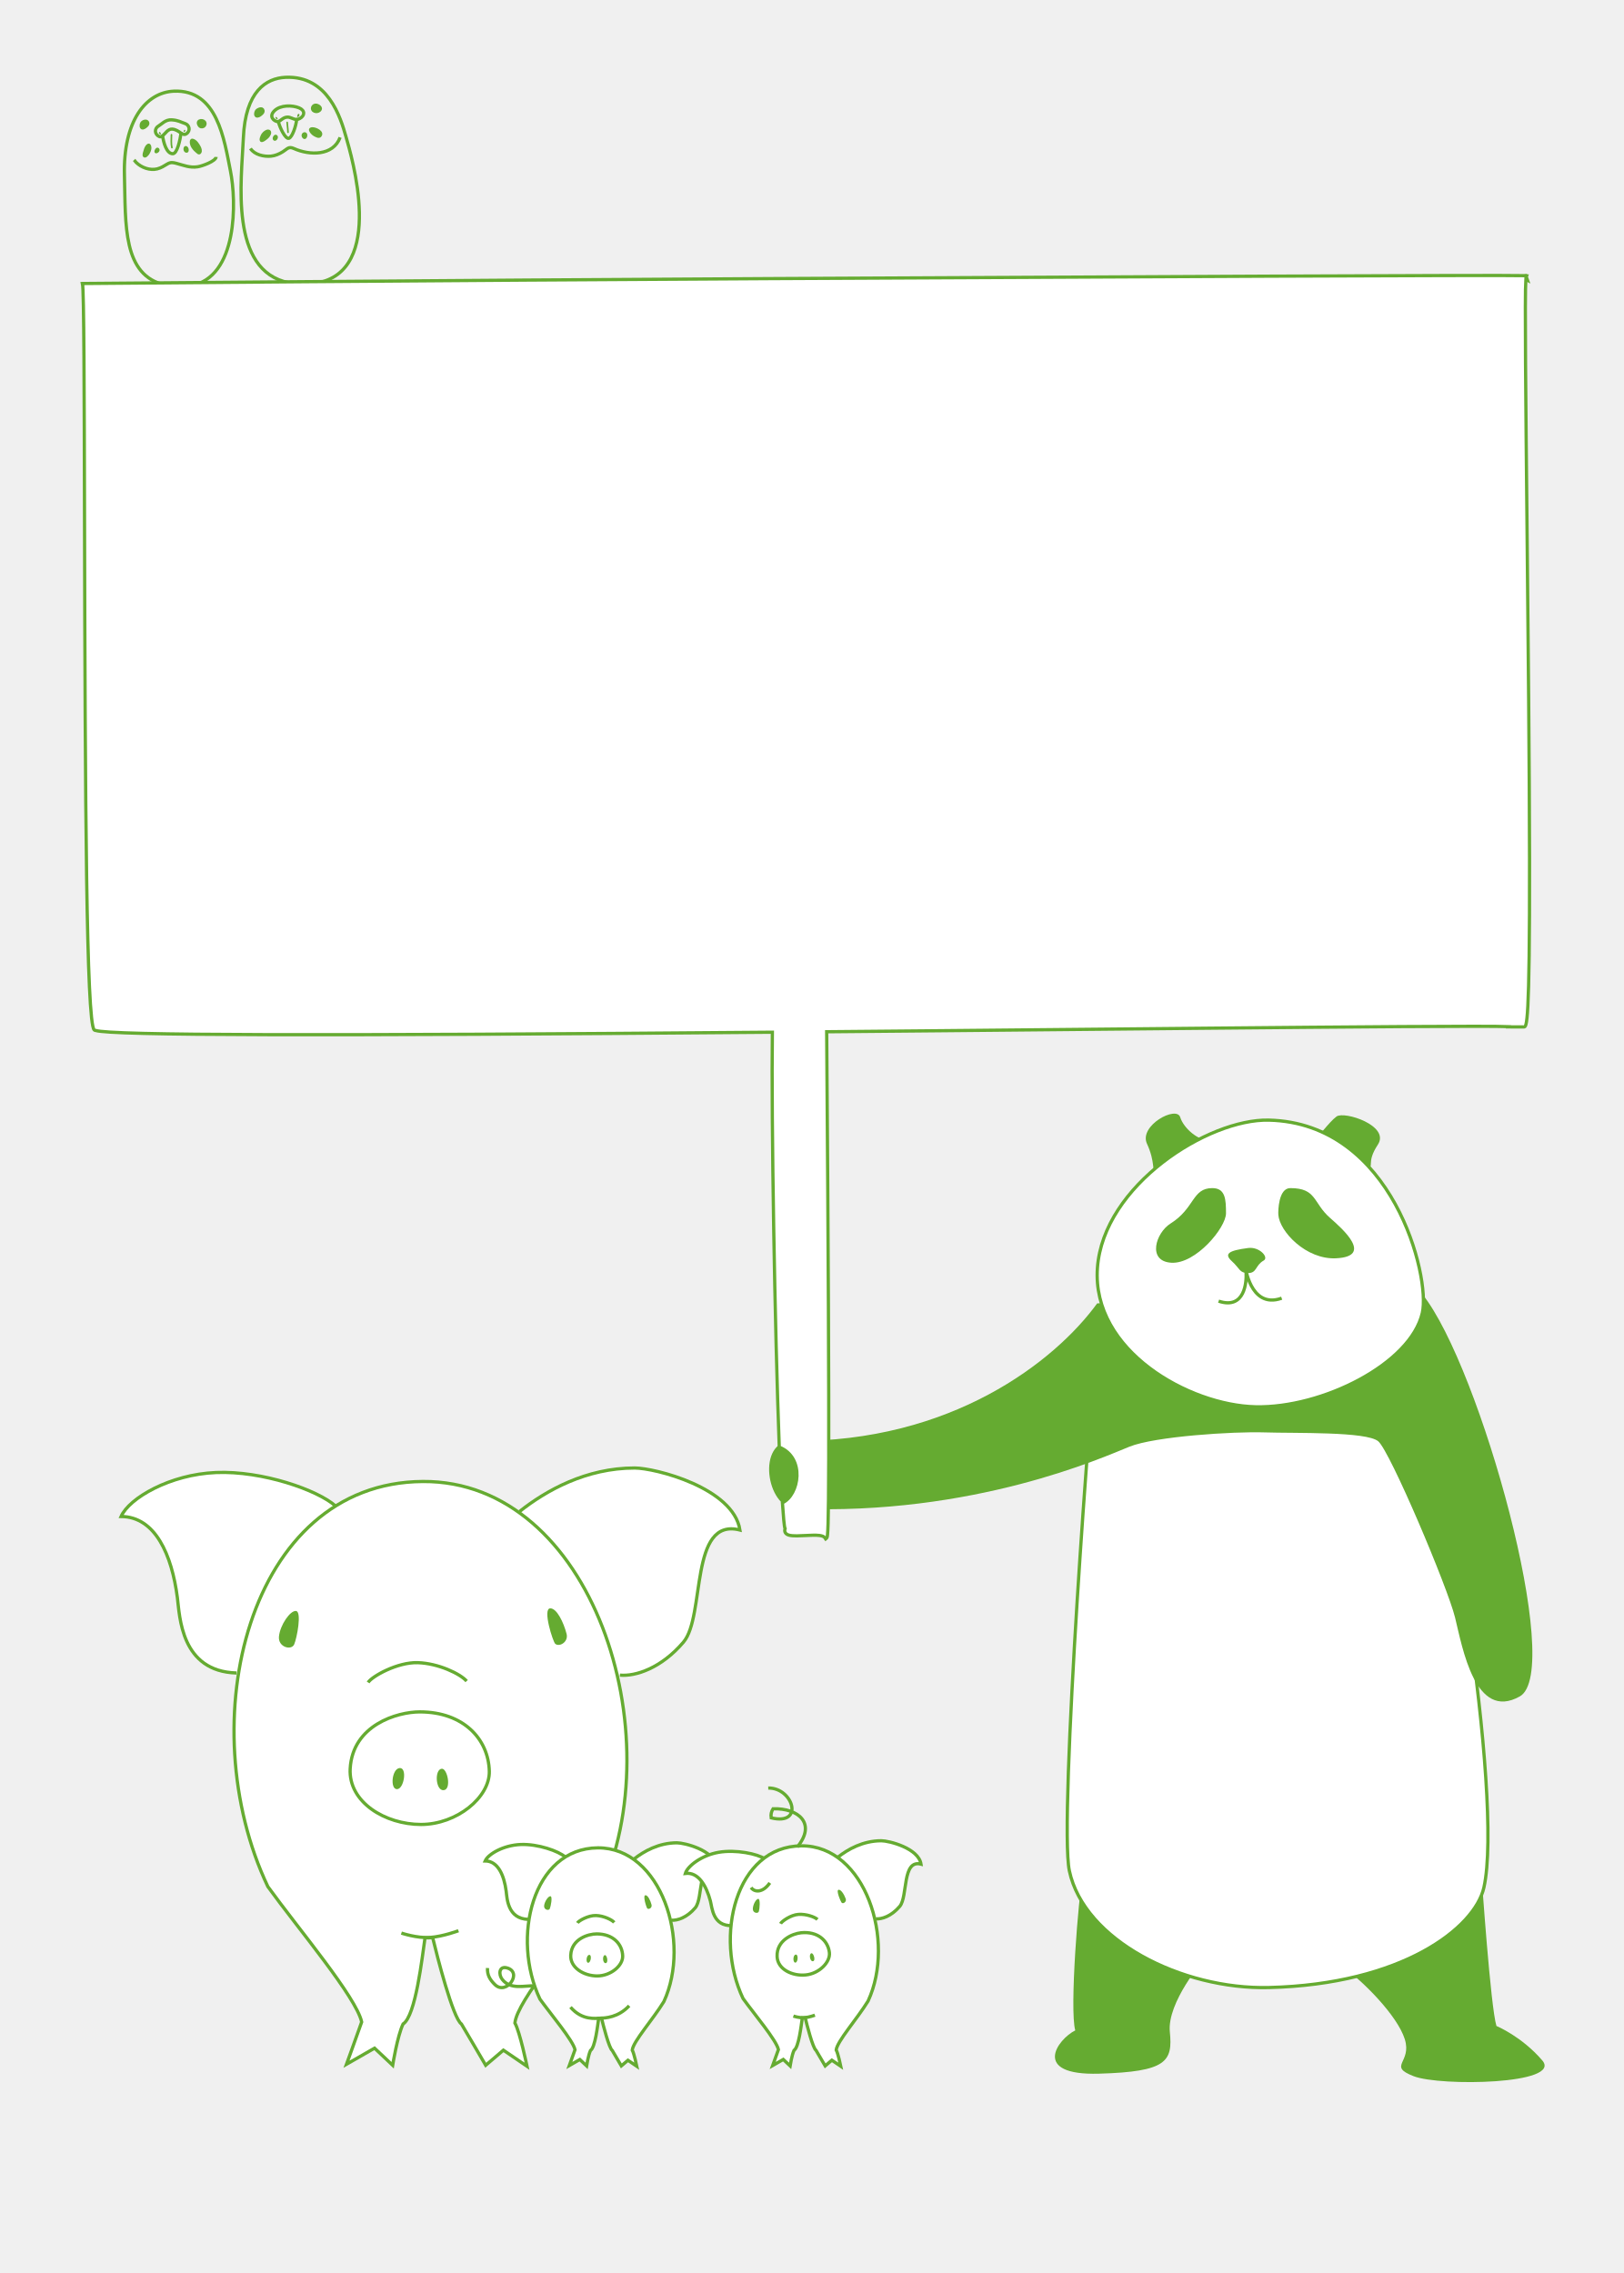
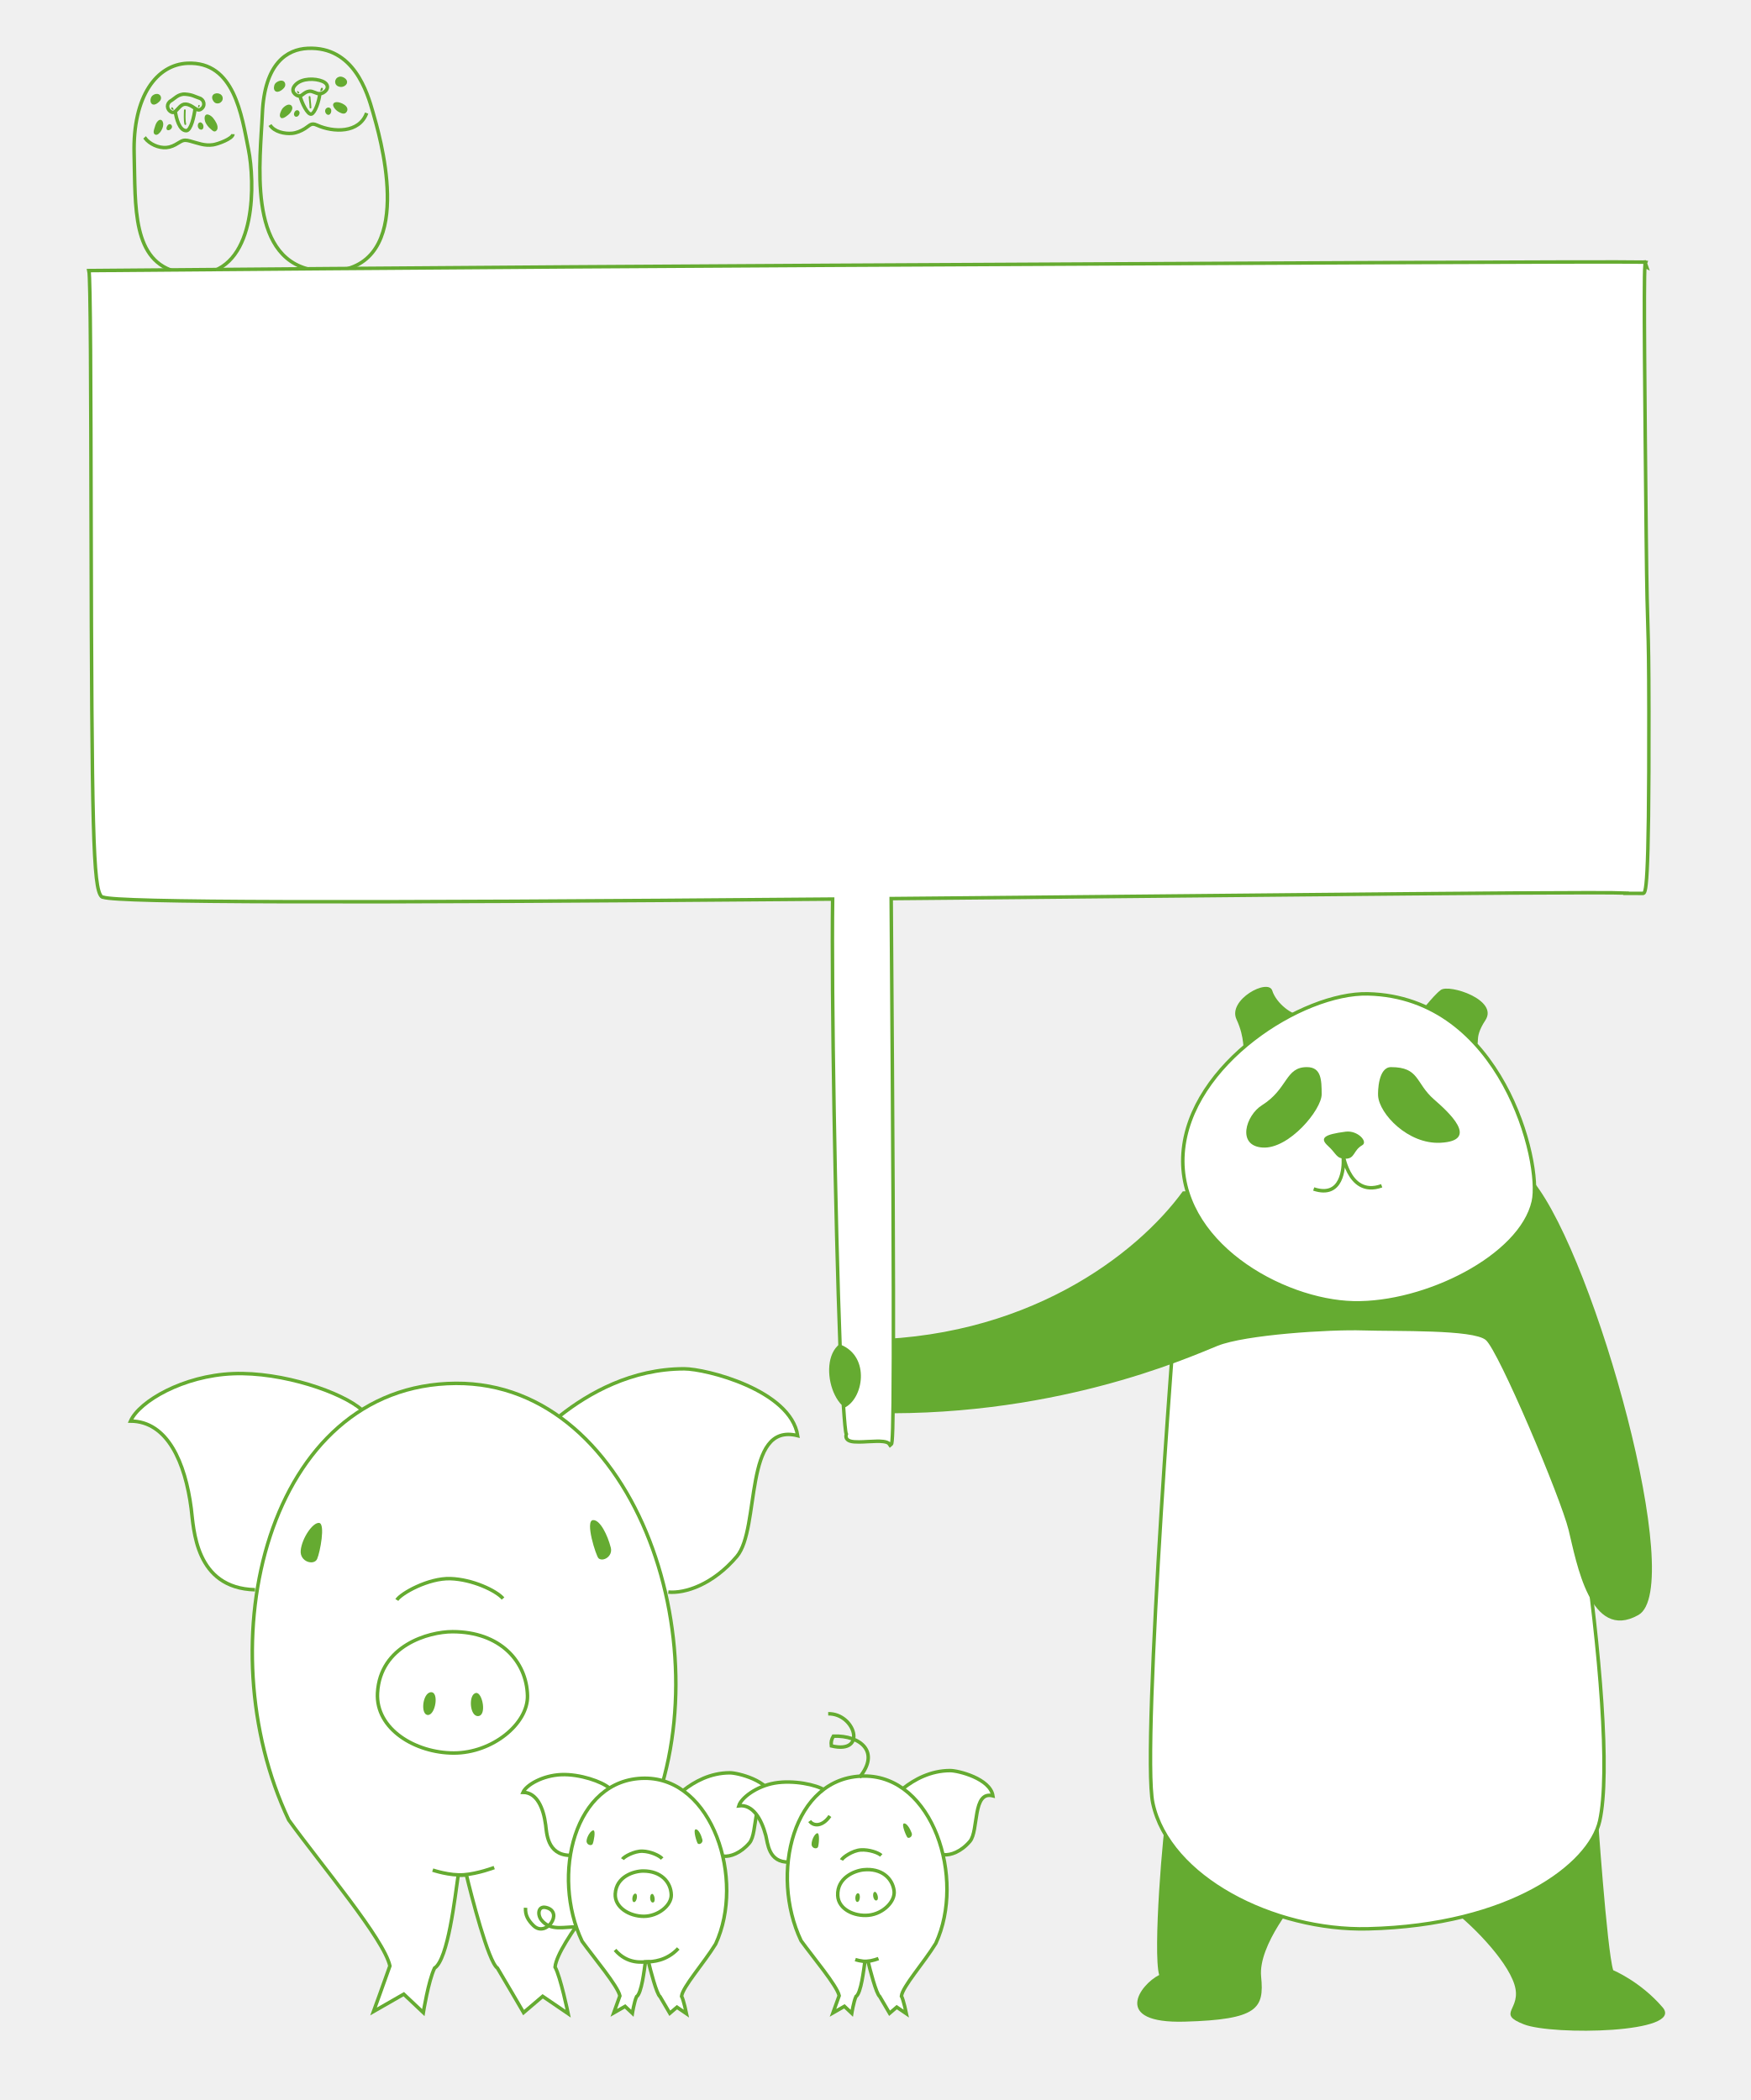
- <svg xmlns="http://www.w3.org/2000/svg" version="1.1" x="0px" y="0px" width="500px" height="700px" viewBox="0 0 500 700" enable-background="new 0 0 500 700" xml:space="preserve">
+ <svg xmlns="http://www.w3.org/2000/svg" version="1.1" x="0px" y="0px" width="500px" height="600px" viewBox="0 0 500 600" enable-background="new 0 0 500 600" xml:space="preserve">
  <g>
    <g>
-       <path fill="#FFFFFF" stroke="#65AB31" stroke-miterlimit="10" d="M103.324,463.793c-5.489-4.914-22.561-10.893-36.782-10.312     c-14.219,0.578-26.752,7.886-29.258,13.541c10.589,0.076,15.636,11.892,17.331,24.973c0.743,5.733,1.039,22.757,18.233,23.227" />
-       <path fill="#FFFFFF" stroke="#65AB31" stroke-miterlimit="10" d="M159.974,465.496c8.186-6.48,20.488-13.408,35.476-13.408     c6.14,0,30.357,6.034,32.404,19.104c-15.688-4.02-10.573,26.477-17.395,34.521c-6.823,8.042-14.783,10.611-19.558,10.167" />
-       <path fill="#FFFFFF" stroke="#65AB31" stroke-miterlimit="10" d="M130.216,456.245c-53.936,0.32-71.604,74.39-47.737,124.76     c9.301,12.865,27.236,34.064,28.892,41.691c-1.459,4.187-4.679,13.019-4.679,13.019l8.646-4.956l5.58,5.267     c0,0,1.431-8.989,3.202-12.709c3.889-2.478,5.864-20.458,6.756-26.54c0.386,0,1.859,0,2.361-0.04     c1.317,5.504,6.233,24.819,8.855,26.58c1.375,2.274,7.467,12.709,7.467,12.709l5.453-4.648l7.278,4.959     c0,0-2.183-10.538-3.74-13.33c0.803-7.129,16.921-25.106,26.065-39.984C207.398,533.736,182.289,455.935,130.216,456.245z" />
-       <path fill="none" stroke="#65AB31" stroke-miterlimit="10" d="M129.252,527.2c-6.877,0-20.683,3.998-21.42,17.496     c-0.563,10.323,10.809,17.17,21.813,17.17c11.008,0,21.228-8.365,21.028-16.408C150.427,535.649,142.813,527.2,129.252,527.2z" />
-       <path fill="#65AB31" d="M123.06,544.492c-2.4,0.209-3.014,6.505-0.82,6.505C124.43,550.997,125.469,544.282,123.06,544.492z" />
-       <path fill="#65AB31" d="M136.032,544.701c-2.309,0.21-1.93,6.818,0.581,6.609C139.121,551.101,137.771,544.545,136.032,544.701z" />
-       <path fill="#65AB31" d="M91.166,496.123c-1.806-0.225-4.938,4.366-5.269,7.874c-0.311,3.283,3.834,4.376,4.689,2.42     C91.444,504.464,92.973,496.351,91.166,496.123z" />
-       <path fill="#65AB31" d="M169.422,495.313c2.021-0.078,4.141,4.325,5.047,7.871c0.636,2.495-2.231,4.136-3.498,3.046     C170.279,505.632,166.983,495.407,169.422,495.313z" />
-       <path fill="none" stroke="#65AB31" stroke-miterlimit="10" d="M113.356,518.134c1.159-1.857,9.012-6.302,15.308-6.095     c6.301,0.207,13.039,3.409,15.027,5.681" />
-       <path fill="none" stroke="#65AB31" stroke-miterlimit="10" d="M141.168,594.594c0,0-4.65,1.757-8.681,2.064     c-4.027,0.311-8.886-1.343-8.886-1.343" />
-       <path fill="none" stroke="#65AB31" stroke-miterlimit="10" d="M176.712,594.49c4.741,3.748,13.483,18.594,0.313,18.644     c-10.321,0.041,0.919-12.327,6.221-2.208c2.074,3.96-0.921,9.681-5.294,10.221" />
+       <path fill="#FFFFFF" stroke="#65AB31" stroke-miterlimit="10" d="M103.324,402.792c-5.489-4.914-22.561-10.893-36.782-10.312     c-14.219,0.578-26.752,7.886-29.258,13.541c10.589,0.076,15.636,11.892,17.331,24.973c0.743,5.733,1.039,22.757,18.233,23.227" />
+       <path fill="#FFFFFF" stroke="#65AB31" stroke-miterlimit="10" d="M159.974,404.495c8.186-6.48,20.488-13.408,35.476-13.408     c6.14,0,30.357,6.034,32.404,19.104c-15.688-4.02-10.573,26.477-17.395,34.521c-6.823,8.042-14.783,10.611-19.558,10.167" />
+       <path fill="#FFFFFF" stroke="#65AB31" stroke-miterlimit="10" d="M130.216,395.244c-53.936,0.32-71.604,74.39-47.737,124.76     c9.301,12.865,27.236,34.064,28.892,41.691c-1.459,4.187-4.679,13.019-4.679,13.019l8.646-4.956l5.58,5.267     c0,0,1.431-8.989,3.202-12.709c3.889-2.478,5.864-20.458,6.756-26.54c0.386,0,1.859,0,2.361-0.04     c1.317,5.504,6.233,24.819,8.855,26.58c1.375,2.274,7.467,12.709,7.467,12.709l5.453-4.648l7.278,4.959     c0,0-2.183-10.538-3.74-13.33c0.803-7.129,16.921-25.106,26.065-39.984C207.398,472.735,182.289,394.934,130.216,395.244z" />
+       <path fill="none" stroke="#65AB31" stroke-miterlimit="10" d="M129.252,466.199c-6.877,0-20.683,3.998-21.42,17.496     c-0.563,10.323,10.809,17.17,21.813,17.17c11.008,0,21.228-8.365,21.028-16.408C150.427,474.648,142.813,466.199,129.252,466.199     z" />
+       <path fill="#65AB31" d="M123.06,483.491c-2.4,0.209-3.014,6.505-0.82,6.505C124.43,489.996,125.469,483.281,123.06,483.491z" />
+       <path fill="#65AB31" d="M136.032,483.7c-2.309,0.21-1.93,6.818,0.581,6.609C139.121,490.1,137.771,483.544,136.032,483.7z" />
+       <path fill="#65AB31" d="M91.166,435.122c-1.806-0.225-4.938,4.366-5.269,7.874c-0.311,3.283,3.834,4.376,4.689,2.42     C91.444,443.463,92.973,435.35,91.166,435.122z" />
+       <path fill="#65AB31" d="M169.422,434.313c2.021-0.078,4.141,4.325,5.047,7.871c0.636,2.495-2.231,4.136-3.498,3.046     C170.279,444.631,166.983,434.406,169.422,434.313z" />
+       <path fill="none" stroke="#65AB31" stroke-miterlimit="10" d="M113.356,457.133c1.159-1.857,9.012-6.302,15.308-6.095     c6.301,0.207,13.039,3.409,15.027,5.681" />
+       <path fill="none" stroke="#65AB31" stroke-miterlimit="10" d="M141.168,533.593c0,0-4.65,1.757-8.681,2.064     c-4.027,0.311-8.886-1.343-8.886-1.343" />
+       <path fill="none" stroke="#65AB31" stroke-miterlimit="10" d="M176.712,533.489c4.741,3.748,13.483,18.594,0.313,18.644     c-10.321,0.041,0.919-12.327,6.221-2.208c2.074,3.96-0.921,9.681-5.294,10.221" />
    </g>
    <g>
-       <path fill="#FFFFFF" stroke="#65AB31" stroke-miterlimit="10" d="M174.06,571.89c-2.049-1.834-8.426-4.067-13.738-3.851     c-5.31,0.214-9.99,2.944-10.927,5.057c3.954,0.028,5.84,4.441,6.473,9.33c0.278,2.14,0.389,8.499,6.812,8.673" />
-       <path fill="#FFFFFF" stroke="#65AB31" stroke-miterlimit="10" d="M195.218,572.525c3.058-2.42,7.653-5.007,13.251-5.007     c2.293,0,11.339,2.254,12.104,7.137c-5.862-1.504-3.95,9.888-6.498,12.893c-2.549,3.003-5.521,3.965-7.306,3.796" />
-       <path fill="#FFFFFF" stroke="#65AB31" stroke-miterlimit="10" d="M184.104,569.071c-20.143,0.118-26.743,27.786-17.829,46.6     c3.474,4.805,10.173,12.721,10.791,15.569c-0.545,1.565-1.746,4.863-1.746,4.863l3.228-1.853l2.084,1.969     c0,0,0.535-3.356,1.196-4.747c1.453-0.926,2.19-7.642,2.523-9.912c0.144,0,0.694,0,0.883-0.016     c0.491,2.055,2.327,9.27,3.307,9.928c0.513,0.851,2.789,4.747,2.789,4.747l2.037-1.736l2.719,1.853c0,0-0.817-3.938-1.398-4.979     c0.3-2.662,6.319-9.377,9.736-14.934C212.932,598.016,203.554,568.955,184.104,569.071z" />
-       <path fill="none" stroke="#65AB31" stroke-miterlimit="10" d="M183.744,595.573c-2.568,0-7.725,1.494-7.999,6.536     c-0.212,3.854,4.037,6.412,8.146,6.412c4.11,0,7.929-3.127,7.853-6.127C191.653,598.729,188.81,595.573,183.744,595.573z" />
-       <path fill="#65AB31" d="M181.431,602.03c-0.896,0.079-1.125,2.431-0.307,2.431C181.943,604.461,182.332,601.952,181.431,602.03z" />
-       <path fill="#65AB31" d="M186.277,602.109c-0.862,0.078-0.721,2.549,0.216,2.47C187.431,604.501,186.927,602.051,186.277,602.109z     " />
-       <path fill="#65AB31" d="M169.52,583.968c-0.675-0.086-1.845,1.63-1.968,2.939c-0.115,1.227,1.432,1.633,1.751,0.903     C169.623,587.081,170.193,584.051,169.52,583.968z" />
-       <path fill="#65AB31" d="M198.747,583.662c0.756-0.028,1.547,1.617,1.886,2.942c0.236,0.931-0.833,1.544-1.307,1.136     C199.067,587.518,197.836,583.7,198.747,583.662z" />
-       <path fill="none" stroke="#65AB31" stroke-miterlimit="10" d="M177.807,592.187c0.434-0.694,3.367-2.354,5.719-2.276     c2.352,0.076,4.869,1.274,5.612,2.122" />
-       <path fill="none" stroke="#65AB31" stroke-miterlimit="10" d="M193.742,617.702c-3.363,3.651-7.507,3.782-8.788,3.815     c-1.51,0.035-5.673,0.797-9.275-3.384" />
-       <path fill="none" stroke="#65AB31" stroke-miterlimit="10" d="M164.726,611.555c-3.408-0.101-7.465,1.292-10.061-1.961     c-1.218-1.526-1.001-4.169,1.359-3.578c5.088,1.271-0.069,8.684-3.646,5.147c-1.502-1.483-2.4-2.955-2.257-5.087" />
+       <path fill="#FFFFFF" stroke="#65AB31" stroke-miterlimit="10" d="M174.06,510.889c-2.049-1.834-8.426-4.067-13.738-3.851     c-5.31,0.214-9.99,2.944-10.927,5.057c3.954,0.028,5.84,4.441,6.473,9.33c0.278,2.14,0.389,8.499,6.812,8.673" />
+       <path fill="#FFFFFF" stroke="#65AB31" stroke-miterlimit="10" d="M195.218,511.524c3.058-2.42,7.653-5.007,13.251-5.007     c2.293,0,11.339,2.254,12.104,7.137c-5.862-1.504-3.95,9.888-6.498,12.893c-2.549,3.003-5.521,3.965-7.306,3.796" />
+       <path fill="#FFFFFF" stroke="#65AB31" stroke-miterlimit="10" d="M184.104,508.07c-20.143,0.118-26.743,27.786-17.829,46.6     c3.474,4.805,10.173,12.721,10.791,15.569c-0.545,1.565-1.746,4.863-1.746,4.863l3.228-1.853l2.084,1.969     c0,0,0.535-3.356,1.196-4.747c1.453-0.926,2.19-7.642,2.523-9.912c0.144,0,0.694,0,0.883-0.016     c0.491,2.055,2.327,9.27,3.307,9.928c0.513,0.851,2.789,4.747,2.789,4.747l2.037-1.736l2.719,1.853c0,0-0.817-3.938-1.398-4.979     c0.3-2.662,6.319-9.377,9.736-14.934C212.932,537.015,203.554,507.954,184.104,508.07z" />
+       <path fill="none" stroke="#65AB31" stroke-miterlimit="10" d="M183.744,534.572c-2.568,0-7.725,1.494-7.999,6.536     c-0.212,3.854,4.037,6.412,8.146,6.412c4.11,0,7.929-3.127,7.853-6.127C191.653,537.729,188.81,534.572,183.744,534.572z" />
+       <path fill="#65AB31" d="M181.431,541.029c-0.896,0.079-1.125,2.431-0.307,2.431C181.943,543.46,182.332,540.951,181.431,541.029z     " />
+       <path fill="#65AB31" d="M186.277,541.108c-0.862,0.078-0.721,2.549,0.216,2.47C187.431,543.5,186.927,541.05,186.277,541.108z" />
+       <path fill="#65AB31" d="M169.52,522.967c-0.675-0.086-1.845,1.63-1.968,2.939c-0.115,1.227,1.432,1.633,1.751,0.903     C169.623,526.08,170.193,523.05,169.52,522.967z" />
+       <path fill="#65AB31" d="M198.747,522.661c0.756-0.028,1.547,1.617,1.886,2.942c0.236,0.931-0.833,1.544-1.307,1.136     C199.067,526.517,197.836,522.699,198.747,522.661z" />
+       <path fill="none" stroke="#65AB31" stroke-miterlimit="10" d="M177.807,531.186c0.434-0.694,3.367-2.354,5.719-2.276     c2.352,0.076,4.869,1.274,5.612,2.122" />
+       <path fill="none" stroke="#65AB31" stroke-miterlimit="10" d="M193.742,556.701c-3.363,3.651-7.507,3.782-8.788,3.815     c-1.51,0.035-5.673,0.797-9.275-3.384" />
+       <path fill="none" stroke="#65AB31" stroke-miterlimit="10" d="M164.726,550.554c-3.408-0.101-7.465,1.292-10.061-1.961     c-1.218-1.526-1.001-4.169,1.359-3.578c5.088,1.271-0.069,8.684-3.646,5.147c-1.502-1.483-2.4-2.955-2.257-5.087" />
    </g>
    <g>
-       <path fill="#FFFFFF" stroke="#65AB31" stroke-miterlimit="10" d="M235.558,572.48c-2.294-1.564-8.968-2.955-14.255-2.039     c-5.284,0.918-9.607,4.268-10.266,6.506c3.962-0.495,6.43,3.671,7.709,8.477c0.561,2.106,0.72,7.787,6.678,7.596" />
-       <path fill="#FFFFFF" stroke="#65AB31" stroke-miterlimit="10" d="M258.022,571.936c3.086-2.44,7.725-5.053,13.375-5.053     c2.313,0,11.443,2.274,12.214,7.202c-5.915-1.517-3.985,9.98-6.557,13.012c-2.571,3.033-5.572,4-7.374,3.83" />
-       <path fill="#FFFFFF" stroke="#65AB31" stroke-miterlimit="10" d="M246.806,568.447c-20.33,0.121-26.992,28.044-17.993,47.031     c3.505,4.851,10.266,12.843,10.889,15.717c-0.55,1.577-1.764,4.908-1.764,4.908l3.261-1.87l2.102,1.986     c0,0,0.54-3.39,1.209-4.792c1.467-0.935,2.208-7.71,2.546-10.004c0.145,0,0.699,0,0.892-0.015     c0.494,2.074,2.349,9.354,3.336,10.019c0.52,0.857,2.816,4.792,2.816,4.792l2.054-1.754l2.746,1.87c0,0-0.825-3.973-1.411-5.024     c0.303-2.688,6.377-9.466,9.824-15.073C275.901,597.66,266.436,568.332,246.806,568.447z" />
-       <path fill="none" stroke="#65AB31" stroke-miterlimit="10" d="M246.667,595.223c-2.579,0.26-7.606,2.281-7.372,7.371     c0.18,3.894,4.704,6.031,8.83,5.614c4.129-0.416,7.646-3.941,7.266-6.947C254.929,597.589,251.751,594.71,246.667,595.223z" />
-       <path fill="#65AB31" d="M244.998,601.942c-0.893,0.169-0.886,2.554-0.063,2.471C245.758,604.33,245.895,601.773,244.998,601.942z     " />
-       <path fill="#65AB31" d="M249.871,601.528c-0.857,0.167-0.467,2.632,0.467,2.458C251.272,603.813,250.518,601.405,249.871,601.528     z" />
-       <path fill="#65AB31" d="M233.499,584.777c-0.685-0.018-1.686,1.824-1.676,3.152c0.008,1.244,1.603,1.493,1.85,0.729     S234.186,584.793,233.499,584.777z" />
-       <path fill="#65AB31" d="M258.229,581.974c0.757-0.105,1.719,1.467,2.192,2.761c0.334,0.914-0.681,1.636-1.198,1.274     C258.943,585.813,257.321,582.1,258.229,581.974z" />
-       <path fill="none" stroke="#65AB31" stroke-miterlimit="10" d="M240.36,592.424c0.366-0.742,3.142-2.705,5.512-2.867     c2.372-0.158,5.019,0.785,5.852,1.563" />
-       <path fill="none" stroke="#65AB31" stroke-miterlimit="10" d="M250.934,620.602c0,0-1.751,0.661-3.271,0.777     c-1.519,0.118-3.351-0.505-3.351-0.505" />
-       <path fill="none" stroke="#65AB31" stroke-miterlimit="10" d="M237.05,579.856c-2.115,3.076-4.709,2.98-5.767,1.441" />
-       <path fill="none" stroke="#65AB31" stroke-miterlimit="10" d="M245.503,568.809c5.979-7.248,0.358-12.015-7.452-11.768     c-0.537,0.937-0.727,1.593-0.575,2.789c10.372,2.498,6.721-9.33-0.908-9.181" />
+       <path fill="#FFFFFF" stroke="#65AB31" stroke-miterlimit="10" d="M235.558,511.479c-2.294-1.564-8.968-2.955-14.255-2.039     c-5.284,0.918-9.607,4.268-10.266,6.506c3.962-0.495,6.43,3.671,7.709,8.477c0.561,2.106,0.72,7.787,6.678,7.596" />
+       <path fill="#FFFFFF" stroke="#65AB31" stroke-miterlimit="10" d="M258.022,510.935c3.086-2.44,7.725-5.053,13.375-5.053     c2.313,0,11.443,2.274,12.214,7.202c-5.915-1.517-3.985,9.98-6.557,13.012c-2.571,3.033-5.572,4-7.374,3.83" />
+       <path fill="#FFFFFF" stroke="#65AB31" stroke-miterlimit="10" d="M246.806,507.446c-20.33,0.121-26.992,28.044-17.993,47.031     c3.505,4.851,10.266,12.843,10.889,15.717c-0.55,1.577-1.764,4.908-1.764,4.908l3.261-1.87l2.102,1.986     c0,0,0.54-3.39,1.209-4.792c1.467-0.935,2.208-7.71,2.546-10.004c0.145,0,0.699,0,0.892-0.015     c0.494,2.074,2.349,9.354,3.336,10.019c0.52,0.857,2.816,4.792,2.816,4.792l2.054-1.754l2.746,1.87c0,0-0.825-3.973-1.411-5.024     c0.303-2.688,6.377-9.466,9.824-15.073C275.901,536.659,266.436,507.331,246.806,507.446z" />
+       <path fill="none" stroke="#65AB31" stroke-miterlimit="10" d="M246.667,534.222c-2.579,0.26-7.606,2.281-7.372,7.371     c0.18,3.894,4.704,6.031,8.83,5.614c4.129-0.416,7.646-3.941,7.266-6.947C254.929,536.588,251.751,533.709,246.667,534.222z" />
+       <path fill="#65AB31" d="M244.998,540.941c-0.893,0.169-0.886,2.554-0.063,2.471C245.758,543.329,245.895,540.772,244.998,540.941     z" />
+       <path fill="#65AB31" d="M249.871,540.527c-0.857,0.167-0.467,2.632,0.467,2.458C251.272,542.812,250.518,540.404,249.871,540.527     z" />
+       <path fill="#65AB31" d="M233.499,523.776c-0.685-0.018-1.686,1.824-1.676,3.152c0.008,1.244,1.603,1.493,1.85,0.729     S234.186,523.792,233.499,523.776z" />
+       <path fill="#65AB31" d="M258.229,520.973c0.757-0.105,1.719,1.467,2.192,2.761c0.334,0.914-0.681,1.636-1.198,1.274     C258.943,524.812,257.321,521.099,258.229,520.973z" />
+       <path fill="none" stroke="#65AB31" stroke-miterlimit="10" d="M240.36,531.423c0.366-0.742,3.142-2.705,5.512-2.867     c2.372-0.158,5.019,0.785,5.852,1.563" />
+       <path fill="none" stroke="#65AB31" stroke-miterlimit="10" d="M250.934,559.601c0,0-1.751,0.661-3.271,0.777     c-1.519,0.118-3.351-0.505-3.351-0.505" />
+       <path fill="none" stroke="#65AB31" stroke-miterlimit="10" d="M237.05,518.855c-2.115,3.076-4.709,2.98-5.767,1.441" />
+       <path fill="none" stroke="#65AB31" stroke-miterlimit="10" d="M245.503,507.808c5.979-7.248,0.358-12.015-7.452-11.768     c-0.537,0.937-0.727,1.593-0.575,2.789c10.372,2.498,6.721-9.33-0.908-9.181" />
    </g>
-     <path fill="#65AB31" d="M371.606,350.873c-2.273,0.459-7.054-3.183-8.189-6.826c-1.138-3.64-12.814,2.591-10.223,8.195    c2.59,5.598,1.59,8.843,2.486,9.328" />
-     <path fill="#65AB31" d="M403.461,352.389c2.183-1.665,5.698-6.78,8.096-8.545c2.399-1.763,16.574,2.827,12.729,8.661    c-3.844,5.84-0.72,6.761-3.49,7.39" />
-     <path fill="#65AB31" d="M333.383,577.959c-1.234,5.418-4.096,40.957-2.276,47.329c-5.461,2.73-13.652,13.917,7.283,13.329    c20.93-0.588,22.752-3.773,21.841-12.875c-0.911-9.103,10.468-22.298,10.468-22.298" />
-     <path fill="#65AB31" d="M413.477,605.72c6.13,4.263,16.835,15.016,19.11,22.299c2.274,7.28-5.461,8.19,2.73,11.376    c8.194,3.185,45.964,2.543,39.592-4.871c-6.369-7.416-14.109-10.601-14.109-10.601c-1.816-5.916-4.547-45.964-4.547-45.964" />
-     <path fill="#FFFFFF" stroke="#65AB31" stroke-miterlimit="10" d="M337.854,413.221c-1.744,11.834-11.876,147.371-8.567,162.919    c4.55,21.387,34.577,36.599,61.435,35.95c40.957-0.989,63.419-18.296,66.221-30.815c6.137-27.433-12.033-141.399-20.714-151.216" />
-     <path fill="#65AB31" d="M337.854,401.389c-13.009,17.92-44.947,42.832-93.89,42.375c-11.102-0.1-8.007,20.479,0.898,20.839    c54.929,2.238,94.999-15.886,102.908-19.07c7.909-3.187,32.026-4.719,41.583-4.408c9.559,0.31,31.402-0.311,35.041,2.73    c3.64,3.043,21.39,45.012,23.666,54.29c2.273,9.276,6.188,32.021,19.931,24.289s-12.166-101.479-29.929-123.775" />
-     <path fill="#FFFFFF" stroke="#65AB31" stroke-miterlimit="10" d="M390.722,344.957c-18.658-0.441-50.97,20.024-52.789,45.51    c-1.822,25.484,28.213,42.324,48.693,42.775c20.479,0.46,47.783-13.195,51.359-28.937    C440.506,393.202,428.948,345.871,390.722,344.957z" />
-     <path fill="#65AB31" d="M373.314,365.893c-6.256-0.01-5.347,6.192-12.854,10.895c-4.601,2.881-7.283,11.631,0.227,12.087    c7.508,0.457,16.853-10.806,16.838-15.245C377.509,369.506,377.41,365.9,373.314,365.893z" />
-     <path fill="#65AB31" d="M397.321,365.893c8.199,0,6.939,4.55,12.287,9.216c4.005,3.493,13.309,11.833,1.819,12.397    c-9.229,0.463-17.453-8.264-17.788-13.422C393.563,372.902,393.672,365.893,397.321,365.893z" />
-     <path fill="#65AB31" d="M384.351,384.337c-6.107,0.79-7.511,1.81-5.007,4.081c2.503,2.275,2.276,3.641,5.007,3.641    s2.162-2.39,4.776-3.861C390.828,387.238,387.838,383.883,384.351,384.337z" />
-     <path fill="none" stroke="#65AB31" stroke-miterlimit="10" d="M394.671,399.796c-10.156,3.64-11.164-11.374-10.957-7.737    c0.142,2.512-0.274,11.377-8.466,8.648" />
+     <path fill="#65AB31" d="M371.606,289.872c-2.273,0.459-7.054-3.183-8.189-6.826c-1.138-3.64-12.814,2.591-10.223,8.195    c2.59,5.598,1.59,8.843,2.486,9.328" />
+     <path fill="#65AB31" d="M403.461,291.388c2.183-1.665,5.698-6.78,8.096-8.545c2.399-1.763,16.574,2.827,12.729,8.661    c-3.844,5.84-0.72,6.761-3.49,7.39" />
+     <path fill="#65AB31" d="M333.383,516.958c-1.234,5.418-4.096,40.957-2.276,47.329c-5.461,2.73-13.652,13.917,7.283,13.329    c20.93-0.588,22.752-3.773,21.841-12.875c-0.911-9.103,10.468-22.298,10.468-22.298" />
+     <path fill="#65AB31" d="M413.477,544.719c6.13,4.263,16.835,15.016,19.11,22.299c2.274,7.28-5.461,8.19,2.73,11.376    c8.194,3.185,45.964,2.543,39.592-4.871c-6.369-7.416-14.109-10.601-14.109-10.601c-1.816-5.916-4.547-45.964-4.547-45.964" />
+     <path fill="#FFFFFF" stroke="#65AB31" stroke-miterlimit="10" d="M337.854,352.22c-1.744,11.834-11.876,147.371-8.567,162.919    c4.55,21.387,34.577,36.599,61.435,35.95c40.957-0.989,63.419-18.296,66.221-30.815c6.137-27.433-12.033-141.399-20.714-151.216" />
+     <path fill="#65AB31" d="M337.854,340.388c-13.009,17.92-44.947,42.832-93.89,42.375c-11.102-0.1-8.007,20.479,0.898,20.839    c54.929,2.238,94.999-15.886,102.908-19.07c7.909-3.187,32.026-4.719,41.583-4.408c9.559,0.31,31.402-0.311,35.041,2.73    c3.64,3.043,21.39,45.012,23.666,54.29c2.273,9.276,6.188,32.021,19.931,24.289s-12.166-101.479-29.929-123.775" />
+     <path fill="#FFFFFF" stroke="#65AB31" stroke-miterlimit="10" d="M390.722,283.956c-18.658-0.441-50.97,20.024-52.789,45.51    c-1.822,25.484,28.213,42.324,48.693,42.775c20.479,0.46,47.783-13.195,51.359-28.937    C440.506,332.201,428.948,284.87,390.722,283.956z" />
+     <path fill="#65AB31" d="M373.314,304.892c-6.256-0.01-5.347,6.192-12.854,10.895c-4.601,2.881-7.283,11.631,0.227,12.087    c7.508,0.457,16.853-10.806,16.838-15.245C377.509,308.505,377.41,304.899,373.314,304.892z" />
+     <path fill="#65AB31" d="M397.321,304.892c8.199,0,6.939,4.55,12.287,9.216c4.005,3.493,13.309,11.833,1.819,12.397    c-9.229,0.463-17.453-8.264-17.788-13.422C393.563,311.901,393.672,304.892,397.321,304.892z" />
+     <path fill="#65AB31" d="M384.351,323.336c-6.107,0.79-7.511,1.81-5.007,4.081c2.503,2.275,2.276,3.641,5.007,3.641    s2.162-2.39,4.776-3.861C390.828,326.237,387.838,322.882,384.351,323.336z" />
+     <path fill="none" stroke="#65AB31" stroke-miterlimit="10" d="M394.671,338.795c-10.156,3.64-11.164-11.374-10.957-7.737    c0.142,2.512-0.274,11.377-8.466,8.648" />
    <g id="left_3_">
-       <path fill="none" stroke="#65AB31" stroke-linejoin="round" stroke-miterlimit="10" d="M50.065,41.835     c0.27,1.904,1.153,5.526,3.151,5.503c1.32-0.014,2.262-4.168,2.509-6.354c-0.813-0.571-1.628-1.156-2.703-1.228     C51.715,39.668,50.932,41.107,50.065,41.835z" />
-       <path fill="none" stroke="#65AB31" stroke-linejoin="round" stroke-miterlimit="10" d="M55.726,40.984     c0.553,0.385,1.086,0.596,1.651,0.221c1.402-0.923,0.938-2.728-0.372-3.159c-1.487-0.487-2.034-0.992-4.129-1.14     c-1.942-0.137-3.194,1.413-3.992,1.847c-1.388,0.762-1.372,2.551,0.102,3.278c0.403,0.197,0.749,0.078,1.08-0.197" />
-       <path fill="#65AB31" stroke="#65AB31" stroke-miterlimit="10" d="M43.636,37.977c-0.224,0.414-0.271,1.502,0.357,1.424     c0.422-0.054,1.096-0.601,1.351-0.95c0.333-0.446,0.134-1.072-0.47-1.126C44.405,37.286,43.835,37.605,43.636,37.977z" />
-       <path fill="#65AB31" stroke="#65AB31" stroke-miterlimit="10" d="M61.196,38.297c0.215,0.486,0.502,0.838,1.126,0.737     c0.515-0.078,0.895-0.588,0.784-1.117C62.868,36.792,60.578,36.893,61.196,38.297z" />
-       <path fill="#65AB31" stroke="#65AB31" stroke-width="0.5" stroke-miterlimit="10" d="M47.859,46.884     c0.271,0.333,1.389-0.392,0.932-1.002C48.309,45.237,47.589,46.553,47.859,46.884z" />
-       <path fill="#65AB31" stroke="#65AB31" stroke-width="0.5" stroke-miterlimit="10" d="M56.975,46.564     c0.23,0.268,0.689,0.376,0.843-0.045c0.101-0.284,0.03-0.805-0.159-1.027C56.908,44.612,56.447,45.953,56.975,46.564z" />
-       <path fill="#65AB31" stroke="#65AB31" stroke-width="0.5" stroke-miterlimit="10" d="M44.473,46.337     c-0.098,0.368-0.567,1.454-0.176,1.815c0.502,0.464,1.264-0.489,1.479-0.844c0.31-0.518,0.602-1.135,0.604-1.773     c0-0.685-0.379-1.474-1.08-0.813C44.867,45.13,44.623,45.777,44.473,46.337z" />
-       <path fill="#65AB31" stroke="#65AB31" stroke-width="0.5" stroke-miterlimit="10" d="M58.958,44.952     c0.315,0.619,0.808,1.253,1.351,1.688c0.446,0.361,0.968,1.103,1.443,0.359c0.322-0.511,0.065-1.276-0.178-1.748     c-0.446-0.85-1.143-1.968-2.129-2.258C58.366,42.674,58.68,44.408,58.958,44.952z" />
-       <path fill="none" stroke="#65AB31" stroke-linejoin="round" stroke-miterlimit="10" d="M58.529,88.084     c14.898-2.58,14.263-26.3,12.44-35.406c-1.938-9.689-4.024-25.196-17.443-24.599c-8.649,0.383-15.655,9.241-15.208,25.94     c0.406,15.169-0.662,30.831,12.663,33.795" />
-       <path fill="none" stroke="#65AB31" stroke-linejoin="round" stroke-miterlimit="10" d="M50.981,87.814     c-0.556,7.402,2.831,32.097,4.598,32.242c1.688,0.138,2.89-27.123,2.95-31.973c-0.955,0.166-1.976,0.247-3.063,0.229     C53.813,88.285,52.325,88.113,50.981,87.814z" />
-       <path fill="#62A334" d="M49.605,41.265c-0.075-0.185-0.424-0.947-0.65-0.467c-0.162,0.341,0.376,0.727,0.674,0.511L49.605,41.265     z" />
-       <path fill="#62A334" d="M56.559,40.673c-0.003-0.17,0.093-0.918,0.426-0.637c0.253,0.214-0.152,0.66-0.378,0.65L56.559,40.673z" />
-       <path fill="none" stroke="#65AB31" stroke-linejoin="round" stroke-miterlimit="10" d="M66.539,48.332     c-0.046,1.297-4.333,2.835-5.663,3.031c-2.493,0.366-4.311-0.462-6.568-1.058c-1.064-0.281-1.759-0.392-2.724,0.163     c-1.091,0.631-1.877,1.217-3.185,1.545c-2.216,0.557-4.822-0.387-6.45-1.968c-0.225-0.216-0.451-0.576-0.65-0.791" />
-       <path fill="none" stroke="#65AB31" stroke-width="0.5" stroke-linecap="round" stroke-linejoin="round" stroke-miterlimit="10" d="     M52.801,41.497c-0.046,1.057-0.134,2.935,0.131,3.949" />
+       <path fill="none" stroke="#65AB31" stroke-linejoin="round" stroke-miterlimit="10" d="M50.065,31.835     c0.27,1.904,1.153,5.526,3.151,5.503c1.32-0.014,2.262-4.168,2.509-6.354c-0.813-0.571-1.628-1.156-2.703-1.228     C51.715,29.668,50.932,31.107,50.065,31.835z" />
+       <path fill="none" stroke="#65AB31" stroke-linejoin="round" stroke-miterlimit="10" d="M55.726,30.984     c0.553,0.385,1.086,0.596,1.651,0.221c1.402-0.923,0.938-2.728-0.372-3.159c-1.487-0.487-2.034-0.992-4.129-1.14     c-1.942-0.137-3.194,1.413-3.992,1.847c-1.388,0.762-1.372,2.551,0.102,3.278c0.403,0.197,0.749,0.078,1.08-0.197" />
+       <path fill="#65AB31" stroke="#65AB31" stroke-miterlimit="10" d="M43.636,27.977c-0.224,0.414-0.271,1.502,0.357,1.424     c0.422-0.054,1.096-0.601,1.351-0.95c0.333-0.446,0.134-1.072-0.47-1.126C44.405,27.286,43.835,27.605,43.636,27.977z" />
+       <path fill="#65AB31" stroke="#65AB31" stroke-miterlimit="10" d="M61.196,28.297c0.215,0.486,0.502,0.838,1.126,0.737     c0.515-0.078,0.895-0.588,0.784-1.117C62.868,26.792,60.578,26.893,61.196,28.297z" />
+       <path fill="#65AB31" stroke="#65AB31" stroke-width="0.5" stroke-miterlimit="10" d="M47.859,36.884     c0.271,0.333,1.389-0.392,0.932-1.002C48.309,35.237,47.589,36.553,47.859,36.884z" />
+       <path fill="#65AB31" stroke="#65AB31" stroke-width="0.5" stroke-miterlimit="10" d="M56.975,36.564     c0.23,0.268,0.689,0.376,0.843-0.045c0.101-0.284,0.03-0.805-0.159-1.027C56.908,34.612,56.447,35.953,56.975,36.564z" />
+       <path fill="#65AB31" stroke="#65AB31" stroke-width="0.5" stroke-miterlimit="10" d="M44.473,36.337     c-0.098,0.368-0.567,1.454-0.176,1.815c0.502,0.464,1.264-0.489,1.479-0.844c0.31-0.518,0.602-1.135,0.604-1.773     c0-0.685-0.379-1.474-1.08-0.813C44.867,35.13,44.623,35.777,44.473,36.337z" />
+       <path fill="#65AB31" stroke="#65AB31" stroke-width="0.5" stroke-miterlimit="10" d="M58.958,34.952     c0.315,0.619,0.808,1.253,1.351,1.688c0.446,0.361,0.968,1.103,1.443,0.359c0.322-0.511,0.065-1.276-0.178-1.748     c-0.446-0.85-1.143-1.968-2.129-2.258C58.366,32.674,58.68,34.408,58.958,34.952z" />
+       <path fill="none" stroke="#65AB31" stroke-linejoin="round" stroke-miterlimit="10" d="M58.529,78.084     c14.898-2.58,14.263-26.3,12.44-35.406c-1.938-9.689-4.024-25.196-17.443-24.599c-8.649,0.383-15.655,9.241-15.208,25.94     c0.406,15.169-0.662,30.831,12.663,33.795" />
+       <path fill="none" stroke="#65AB31" stroke-linejoin="round" stroke-miterlimit="10" d="M50.981,77.814     c-0.556,7.402,2.831,32.097,4.598,32.242c1.688,0.138,2.89-27.123,2.95-31.973c-0.955,0.166-1.976,0.247-3.063,0.229     C53.813,78.285,52.325,78.113,50.981,77.814z" />
+       <path fill="#62A334" d="M49.605,31.265c-0.075-0.185-0.424-0.947-0.65-0.467c-0.162,0.341,0.376,0.727,0.674,0.511L49.605,31.265     z" />
+       <path fill="#62A334" d="M56.559,30.673c-0.003-0.17,0.093-0.918,0.426-0.637c0.253,0.214-0.152,0.66-0.378,0.65L56.559,30.673z" />
+       <path fill="none" stroke="#65AB31" stroke-linejoin="round" stroke-miterlimit="10" d="M66.539,38.332     c-0.046,1.297-4.333,2.835-5.663,3.031c-2.493,0.366-4.311-0.462-6.568-1.058c-1.064-0.281-1.759-0.392-2.724,0.163     c-1.091,0.631-1.877,1.217-3.185,1.545c-2.216,0.557-4.822-0.387-6.45-1.968c-0.225-0.216-0.451-0.576-0.65-0.791" />
+       <path fill="none" stroke="#65AB31" stroke-width="0.5" stroke-linecap="round" stroke-linejoin="round" stroke-miterlimit="10" d="     M52.801,31.497c-0.046,1.057-0.134,2.935,0.131,3.949" />
    </g>
    <g id="right_3_">
-       <path fill="#65AB31" stroke="#65AB31" stroke-miterlimit="10" d="M79.003,34.18c-0.148,0.203-0.258,0.596-0.261,0.852     c-0.003,0.388,0.099,0.732,0.485,0.708c0.517-0.033,1.133-0.518,1.48-0.902c0.197-0.217,0.324-0.479,0.273-0.775     C80.794,33.004,79.312,33.761,79.003,34.18z" />
-       <path fill="#65AB31" stroke="#65AB31" stroke-miterlimit="10" d="M96.821,34.22c0.52,0.21,1.102,0.178,1.574-0.257     c0.771-0.712-0.341-1.436-0.909-1.55C96.278,32.168,95.711,33.763,96.821,34.22z" />
-       <path fill="#65AB31" stroke="#65AB31" stroke-width="0.5" stroke-miterlimit="10" d="M84.326,42.964     c0.506,0.57,1.354-0.632,0.843-1.111C84.62,41.333,83.959,42.548,84.326,42.964z" />
-       <path fill="#65AB31" stroke="#65AB31" stroke-width="0.5" stroke-miterlimit="10" d="M94.239,42.231     c0.132-0.24,0.22-0.779,0.037-1.015c-0.448-0.567-1.199-0.079-1.16,0.52C93.157,42.352,93.84,42.977,94.239,42.231z" />
-       <path fill="#65AB31" stroke="#65AB31" stroke-width="0.5" stroke-miterlimit="10" d="M80.81,41.265     c-0.268,0.402-0.949,1.766-0.437,2.185c0.437,0.358,1.832-0.823,2.137-1.137c0.392-0.401,1.025-1.35,0.606-1.899     C82.516,39.621,81.168,40.727,80.81,41.265z" />
-       <path fill="#65AB31" stroke="#65AB31" stroke-width="0.5" stroke-miterlimit="10" d="M96.714,41.665     c0.493,0.274,1.452,0.87,1.952,0.328c1.271-1.375-1.509-2.678-2.559-2.563C94.502,39.602,96.004,41.269,96.714,41.665z" />
-       <path fill="none" stroke="#65AB31" stroke-linejoin="round" stroke-miterlimit="10" d="M88.37,36.067     c-1.317,0.141-1.921,1.173-2.675,1.347c0.481,1.926,2.172,5.474,3.258,5.179c1.012-0.274,2.218-3.749,2.397-5.811     C90.277,36.82,89.426,35.953,88.37,36.067z" />
-       <path fill="none" stroke="#65AB31" stroke-linejoin="round" stroke-miterlimit="10" d="M91.351,36.782     c0.3-0.011,0.612-0.088,0.961-0.28c1.575-0.883,1.716-2.485-0.229-3.291c-2.062-0.851-5.72-0.928-7.583,0.906     c-1.862,1.838-0.069,3.191,0.861,3.313c0.116,0.015,0.226,0.006,0.335-0.017" />
-       <path fill="none" stroke="#65AB31" stroke-linejoin="round" stroke-miterlimit="10" d="M97.32,87.206     c21.679-3.626,10.812-39.45,9.231-45.055c-1.642-5.815-5.519-18.938-18.638-18.34c-5.962,0.271-12.376,4.325-12.972,18.636     c-0.545,13.094-4.461,40.911,14.054,44.643" />
-       <path fill="none" stroke="#65AB31" stroke-linejoin="round" stroke-miterlimit="10" d="M88.996,87.089     c-0.084,4.695,3.924,33.244,5.809,32.993c1.776-0.232,3.718-26.084,2.516-32.876c-0.804,0.134-1.651,0.227-2.548,0.271     C92.637,87.577,90.72,87.438,88.996,87.089z" />
-       <path fill="#62A334" d="M91.537,36.041c-0.093-0.019,0.053-1.108,0.486-0.964C92.506,35.235,92.029,36.141,91.537,36.041z" />
-       <path fill="#62A334" d="M84.851,36.241c-0.021-0.508,0.562-0.012,0.617,0.222C85.586,36.984,84.866,36.584,84.851,36.241z" />
-       <path fill="none" stroke="#65AB31" stroke-linejoin="round" stroke-miterlimit="10" d="M104.728,42.306     c-2.11,5.784-9.458,5.587-14.195,3.446c-1.667-0.753-1.968,0.056-3.454,0.992c-1.091,0.687-2.367,1.226-3.646,1.346     c-2.146,0.203-5.08-0.423-6.312-2.366" />
-       <path fill="none" stroke="#65AB31" stroke-width="0.5" stroke-linecap="round" stroke-linejoin="round" stroke-miterlimit="10" d="     M88.426,37.705c0.03,0.806,0.213,1.721,0.262,3.03" />
+       <path fill="#65AB31" stroke="#65AB31" stroke-miterlimit="10" d="M79.003,24.18c-0.148,0.203-0.258,0.596-0.261,0.852     c-0.003,0.388,0.099,0.732,0.485,0.708c0.517-0.033,1.133-0.518,1.48-0.902c0.197-0.217,0.324-0.479,0.273-0.775     C80.794,23.004,79.312,23.761,79.003,24.18z" />
+       <path fill="#65AB31" stroke="#65AB31" stroke-miterlimit="10" d="M96.821,24.22c0.52,0.21,1.102,0.178,1.574-0.257     c0.771-0.712-0.341-1.436-0.909-1.55C96.278,22.168,95.711,23.763,96.821,24.22z" />
+       <path fill="#65AB31" stroke="#65AB31" stroke-width="0.5" stroke-miterlimit="10" d="M84.326,32.964     c0.506,0.57,1.354-0.632,0.843-1.111C84.62,31.333,83.959,32.548,84.326,32.964z" />
+       <path fill="#65AB31" stroke="#65AB31" stroke-width="0.5" stroke-miterlimit="10" d="M94.239,32.231     c0.132-0.24,0.22-0.779,0.037-1.015c-0.448-0.567-1.199-0.079-1.16,0.52C93.157,32.352,93.84,32.977,94.239,32.231z" />
+       <path fill="#65AB31" stroke="#65AB31" stroke-width="0.5" stroke-miterlimit="10" d="M80.81,31.265     c-0.268,0.402-0.949,1.766-0.437,2.185c0.437,0.358,1.832-0.823,2.137-1.137c0.392-0.401,1.025-1.35,0.606-1.899     C82.516,29.621,81.168,30.727,80.81,31.265z" />
+       <path fill="#65AB31" stroke="#65AB31" stroke-width="0.5" stroke-miterlimit="10" d="M96.714,31.665     c0.493,0.274,1.452,0.87,1.952,0.328c1.271-1.375-1.509-2.678-2.559-2.563C94.502,29.602,96.004,31.269,96.714,31.665z" />
+       <path fill="none" stroke="#65AB31" stroke-linejoin="round" stroke-miterlimit="10" d="M88.37,26.067     c-1.317,0.141-1.921,1.173-2.675,1.347c0.481,1.926,2.172,5.474,3.258,5.179c1.012-0.274,2.218-3.749,2.397-5.811     C90.277,26.82,89.426,25.953,88.37,26.067z" />
+       <path fill="none" stroke="#65AB31" stroke-linejoin="round" stroke-miterlimit="10" d="M91.351,26.782     c0.3-0.011,0.612-0.088,0.961-0.28c1.575-0.883,1.716-2.485-0.229-3.291c-2.062-0.851-5.72-0.928-7.583,0.906     c-1.862,1.838-0.069,3.191,0.861,3.313c0.116,0.015,0.226,0.006,0.335-0.017" />
+       <path fill="none" stroke="#65AB31" stroke-linejoin="round" stroke-miterlimit="10" d="M97.32,77.206     c21.679-3.626,10.812-39.45,9.231-45.055c-1.642-5.815-5.519-18.938-18.638-18.34c-5.962,0.271-12.376,4.325-12.972,18.636     c-0.545,13.094-4.461,40.911,14.054,44.643" />
+       <path fill="none" stroke="#65AB31" stroke-linejoin="round" stroke-miterlimit="10" d="M88.996,77.089     c-0.084,4.695,3.924,33.244,5.809,32.993c1.776-0.232,3.718-26.084,2.516-32.876c-0.804,0.134-1.651,0.227-2.548,0.271     C92.637,77.577,90.72,77.438,88.996,77.089z" />
+       <path fill="#62A334" d="M91.537,26.041c-0.093-0.019,0.053-1.108,0.486-0.964C92.506,25.235,92.029,26.141,91.537,26.041z" />
+       <path fill="#62A334" d="M84.851,26.241c-0.021-0.508,0.562-0.012,0.617,0.222C85.586,26.984,84.866,26.584,84.851,26.241z" />
+       <path fill="none" stroke="#65AB31" stroke-linejoin="round" stroke-miterlimit="10" d="M104.728,32.306     c-2.11,5.784-9.458,5.587-14.195,3.446c-1.667-0.753-1.968,0.056-3.454,0.992c-1.091,0.687-2.367,1.226-3.646,1.346     c-2.146,0.203-5.08-0.423-6.312-2.366" />
+       <path fill="none" stroke="#65AB31" stroke-width="0.5" stroke-linecap="round" stroke-linejoin="round" stroke-miterlimit="10" d="     M88.426,27.705c0.03,0.806,0.213,1.721,0.262,3.03" />
    </g>
-     <path fill="#FFFFFF" stroke="#65AB31" stroke-miterlimit="10" d="M470.364,86.303l-0.366-1.05l0.104-0.302l-0.227-0.02    l-0.033-0.079l-0.585,0.041c-6.975-0.234-123.417,0.348-232.211,0.91c-98.801,0.512-211.654,1.505-211.654,1.505    c0.473,1.938,0.547,34.25,0.632,71.623c0.2,88.193,0.548,155.841,2.979,158.236c0.155,0.15,0.32,0.184,0.432,0.182    c0.02,0.003,0.029-0.001,0.047-0.001c4.634,1.547,67.567,1.712,208.352,0.535c-0.354,26.895,0.757,91.563,2.125,127.784    c8.088,3.258,6.116,14.767,0.973,17.126c0.276,4.023,0.549,7.5,0.814,7.967c-0.16,0.491-0.127,0.925,0.095,1.278    c0.44,0.698,1.465,0.972,3.548,0.95c0.778-0.003,1.634-0.049,2.503-0.1c0.88-0.05,1.77-0.095,2.602-0.104    c0.722-0.008,2.928-0.025,3.456,0.732l0.289,0.408l0.38-0.322c0.554-0.463,1.001-12.97-0.058-155.86    c11.069-0.101,22.594-0.204,34.639-0.314c15.236-0.143,30.203-0.286,44.582-0.423c13.29-0.124,26.082-0.247,38.11-0.358    c42.052-0.388,86.905-0.774,92.635-0.483l-0.042,0.08l4.765,0.013l0.012,0.001c0.846-0.017,1.808-0.029,1.732-51.788    c-0.045-29.872-0.429-67.874-0.768-101.488c-0.389-38.559-0.731-72.141-0.374-76.947L470.364,86.303z" />
+     <path fill="#FFFFFF" stroke="#65AB31" stroke-miterlimit="10" d="M470.364,76.303l-0.366-1.05l0.104-0.302l-0.227-0.02    l-0.033-0.079l-0.585,0.041c-6.975-0.234-123.417,0.348-232.211,0.91c-98.801,0.512-211.654,1.505-211.654,1.505    c0.473,1.938,0.547,34.25,0.632,71.623c0.2,88.193,0.548,104.84,2.979,107.235c0.155,0.15,0.32,0.184,0.432,0.182    c0.02,0.003,0.029-0.001,0.047-0.001c4.634,1.547,67.567,1.712,208.352,0.535c-0.354,26.895,0.757,91.563,2.125,127.784    c8.088,3.258,6.116,14.767,0.973,17.126c0.276,4.023,0.549,7.5,0.814,7.967c-0.16,0.491-0.127,0.925,0.095,1.278    c0.44,0.698,1.465,0.972,3.548,0.95c0.778-0.003,1.634-0.049,2.503-0.1c0.88-0.05,1.77-0.095,2.602-0.104    c0.722-0.008,2.928-0.025,3.456,0.732l0.289,0.408l0.38-0.322c0.554-0.463,1.001-12.97-0.058-155.86    c11.069-0.101,22.594-0.204,34.639-0.314c15.236-0.143,30.203-0.286,44.582-0.423c13.29-0.124,26.082-0.247,38.11-0.358    c42.052-0.388,86.905-0.774,92.635-0.483l-0.042,0.08l4.765,0.013l0.012,0.001c0.846-0.017,1.808-0.029,1.732-51.788    c-0.045-29.872-0.429-16.873-0.768-50.487c-0.389-38.559-0.731-72.141-0.374-76.947L470.364,76.303z" />
  </g>
</svg>
